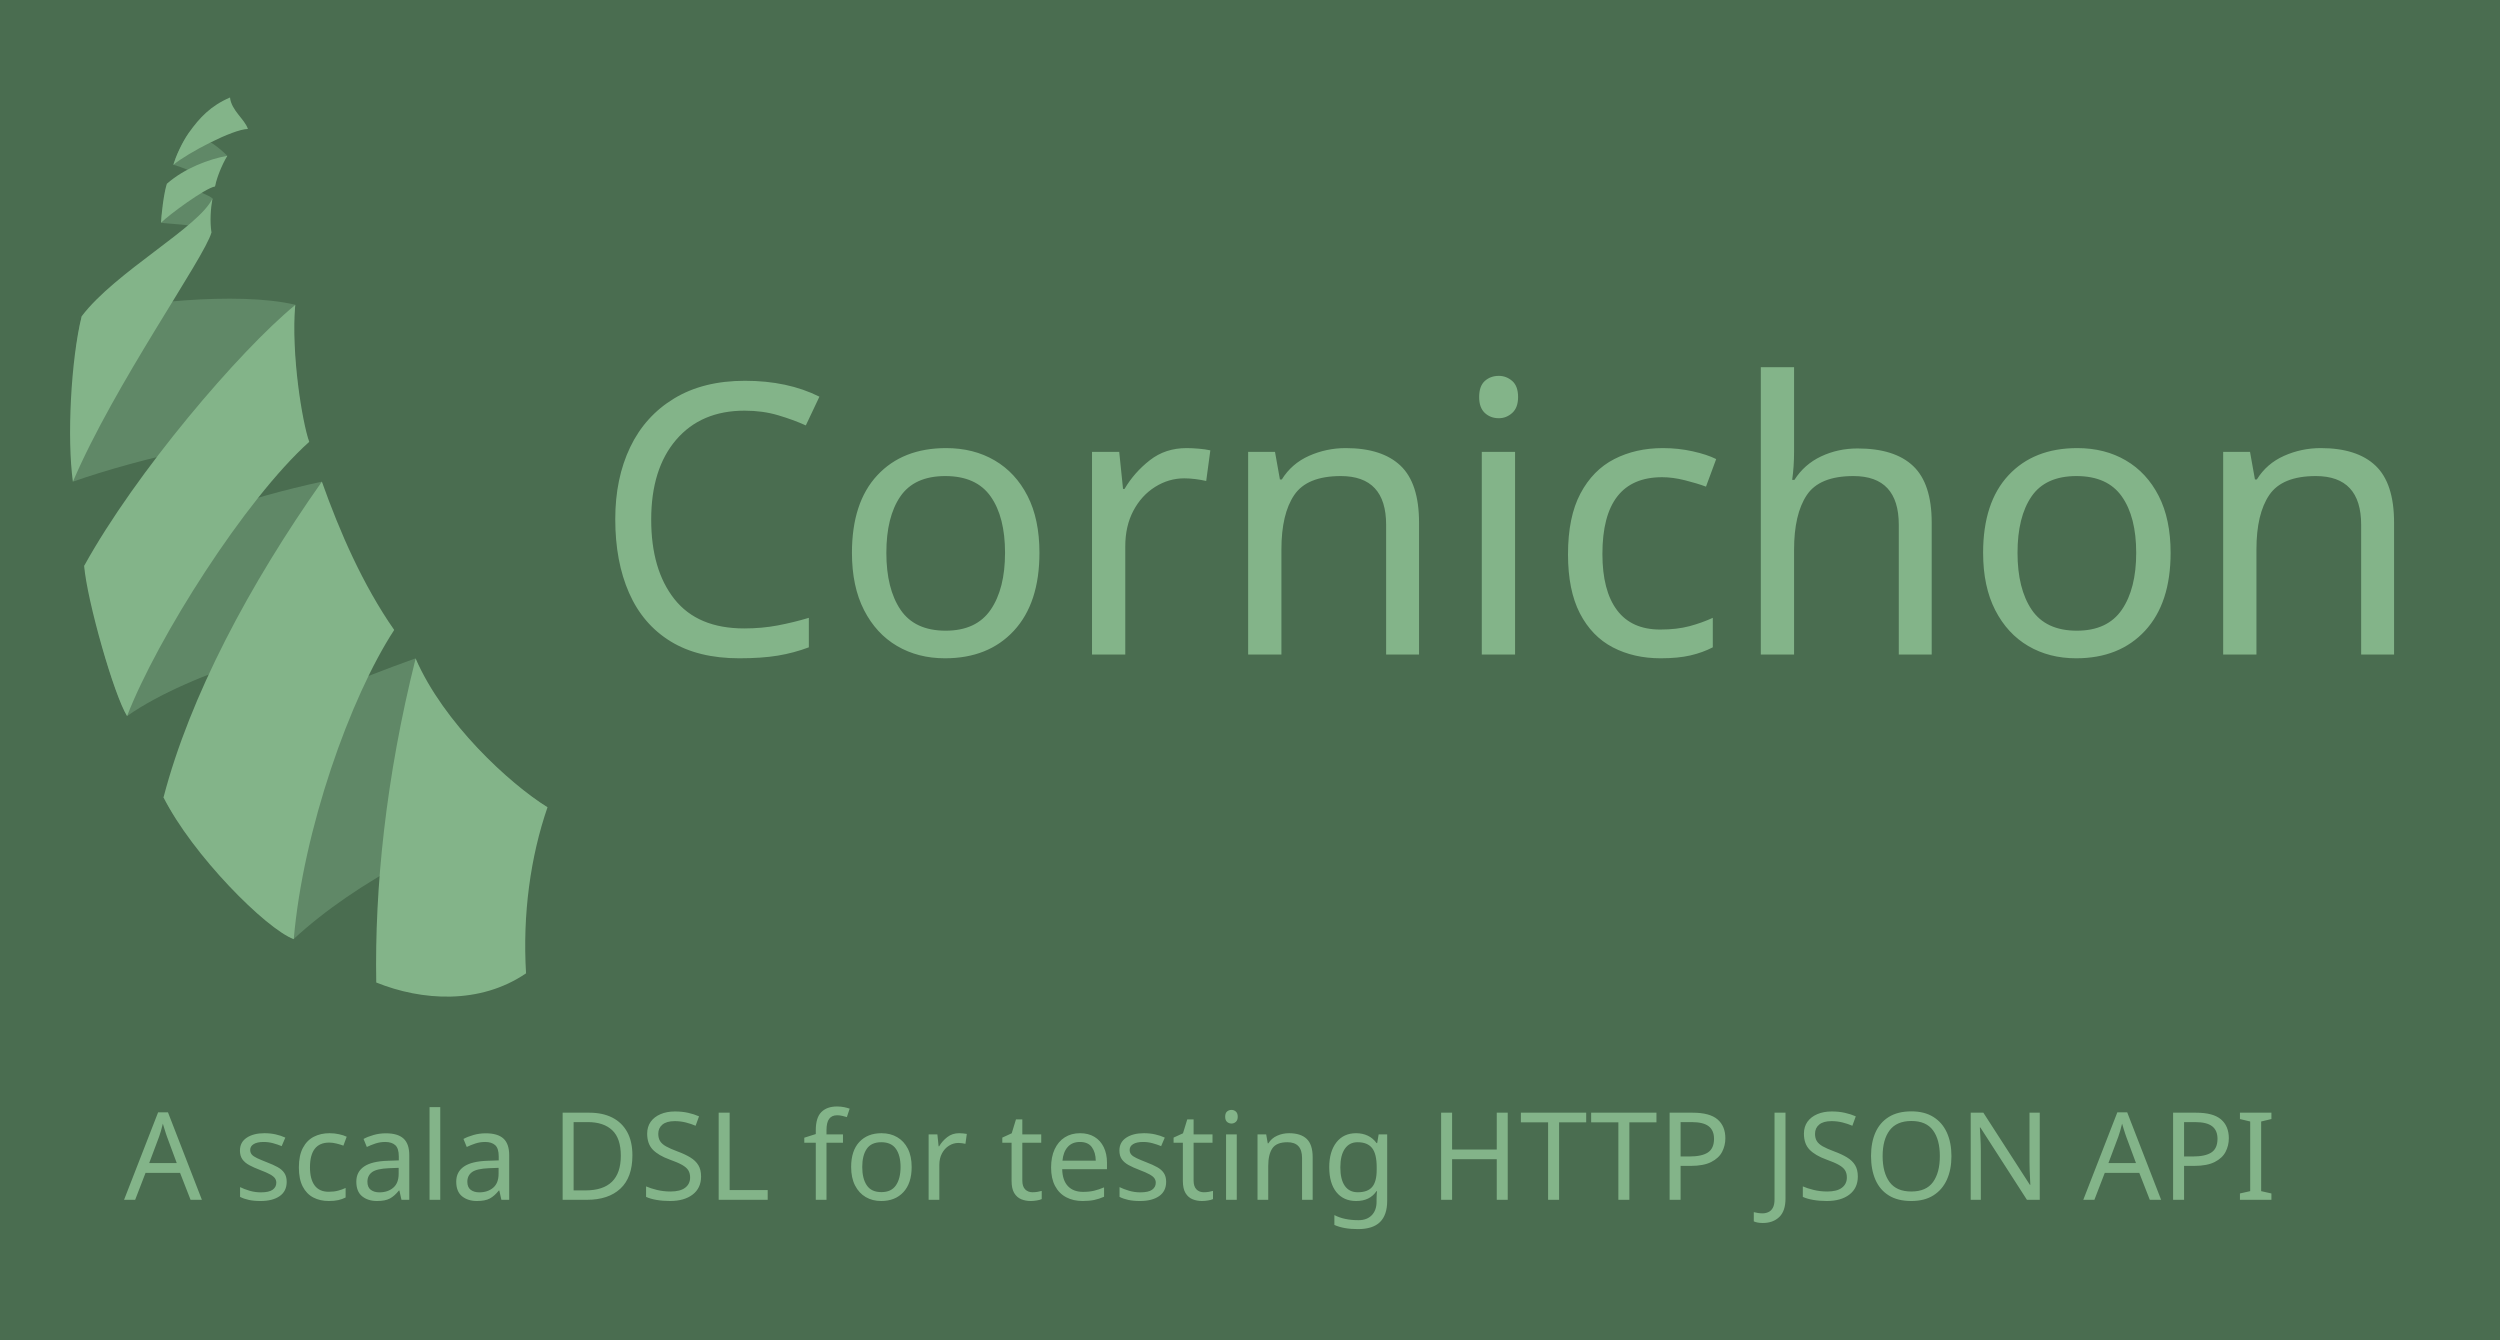
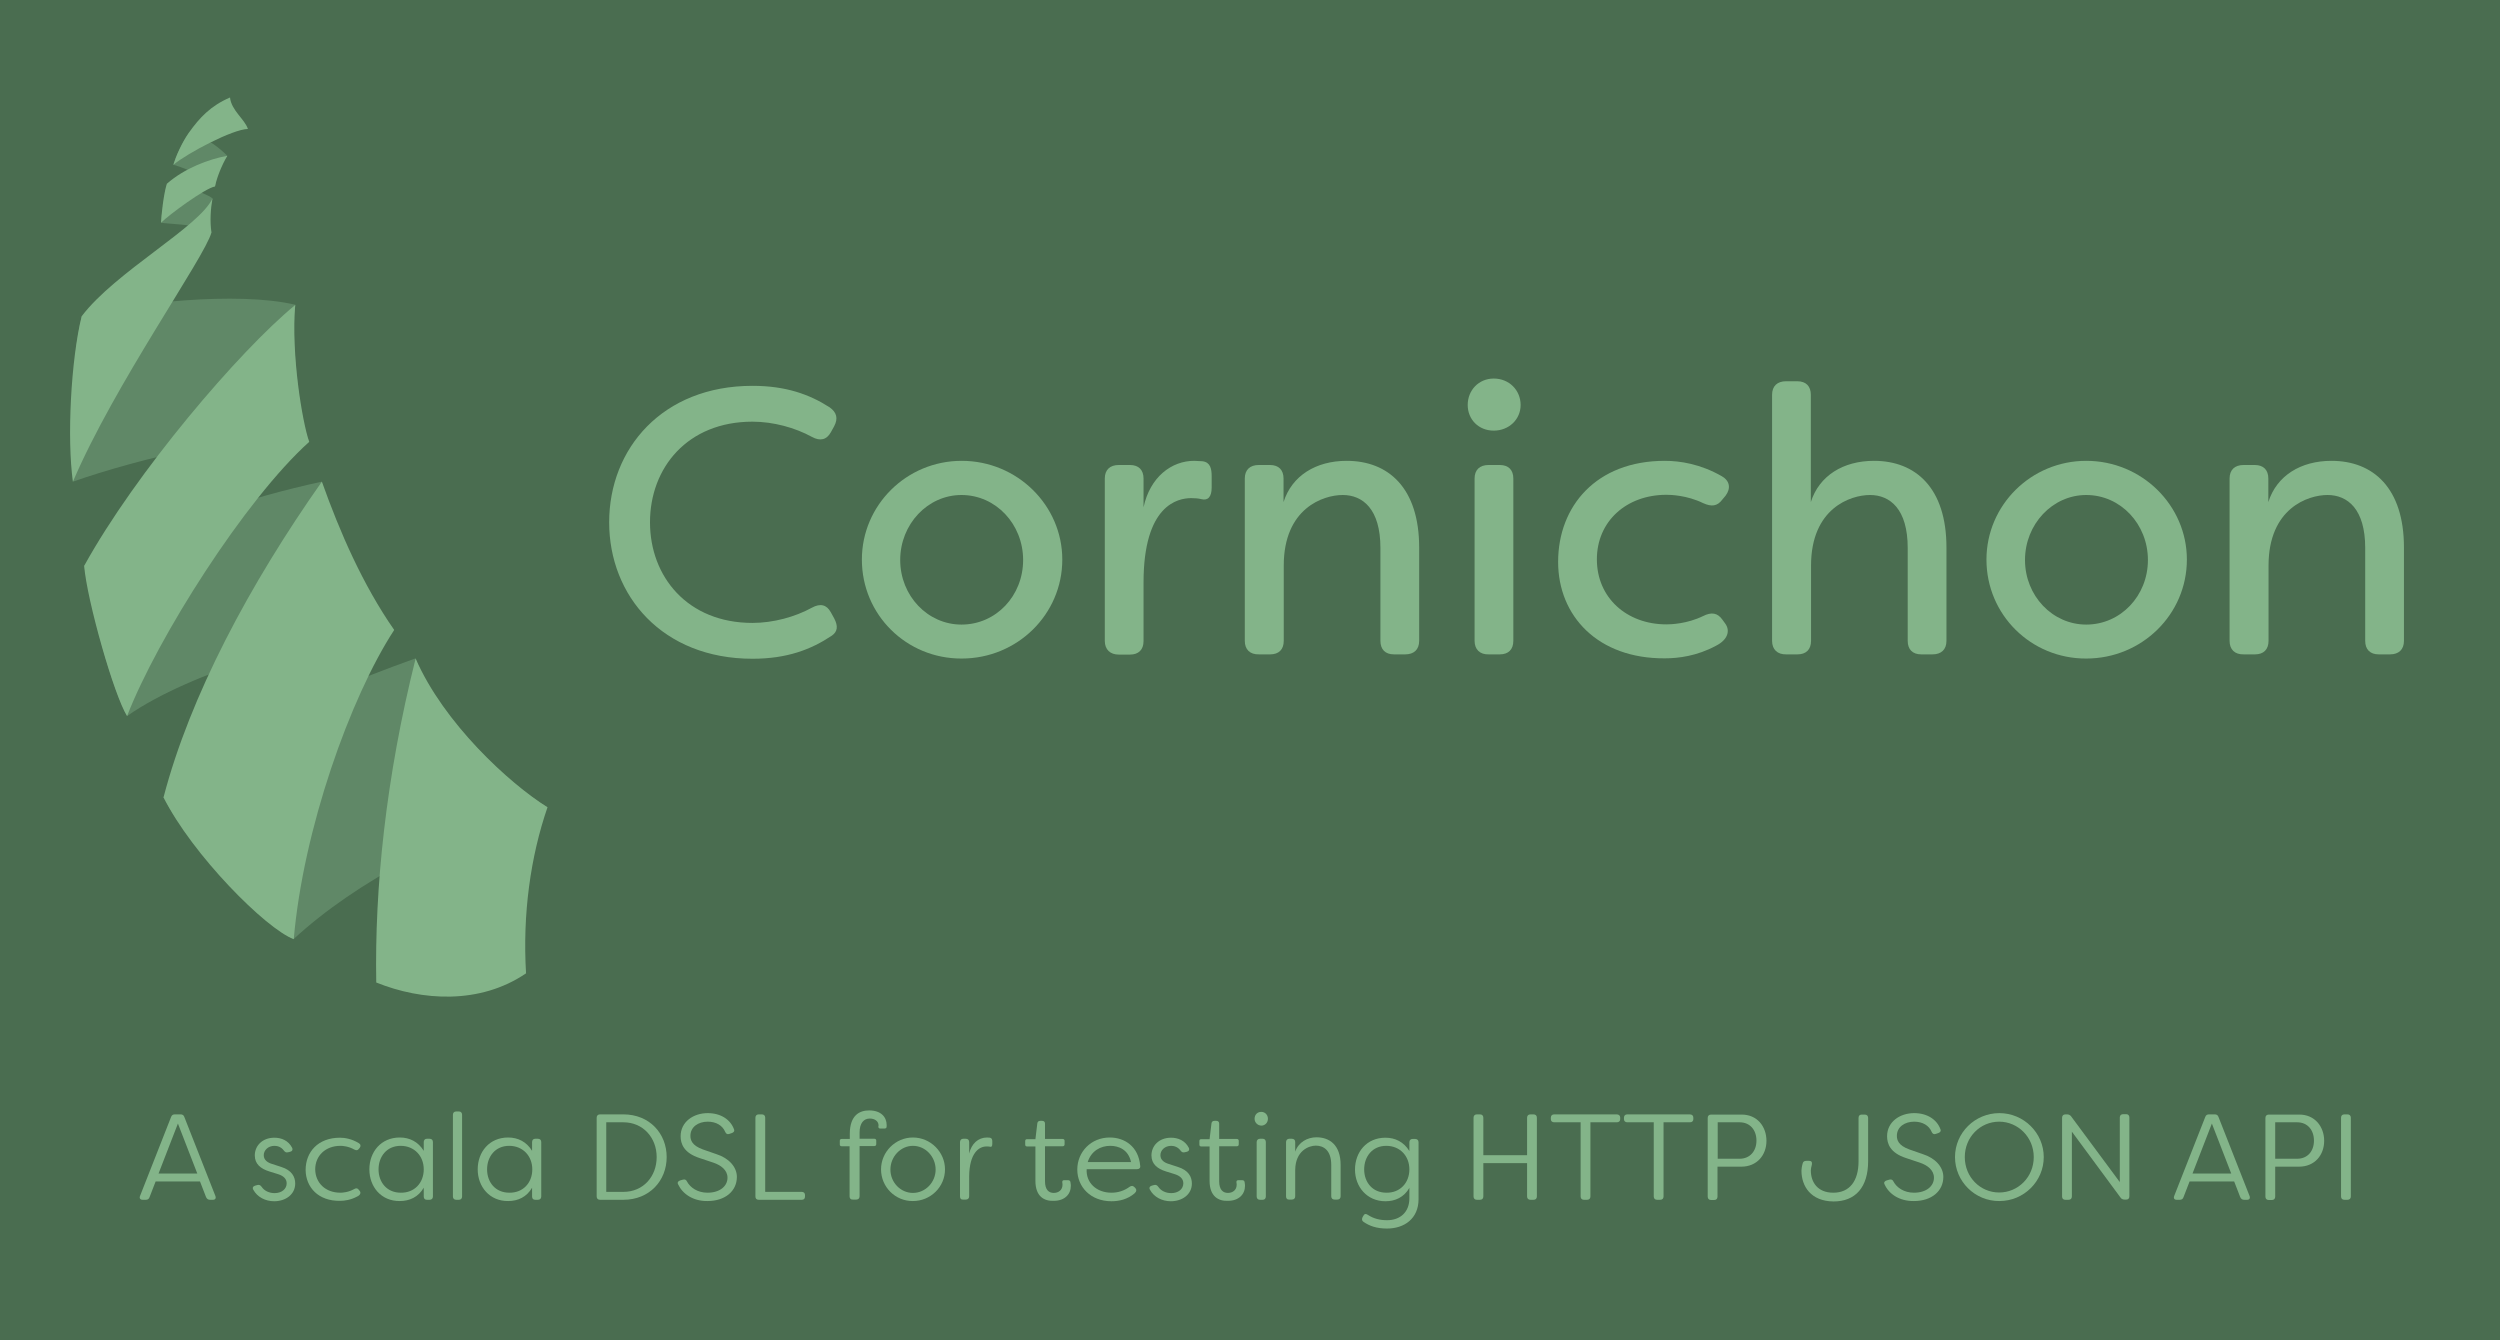
<svg xmlns="http://www.w3.org/2000/svg" version="1.1" id="Layer_1" x="0px" y="0px" viewBox="0 0 1200 643" enable-background="new 0 0 1200 643" xml:space="preserve">
  <rect x="-15" y="-11.7" fill="#4A6D50" width="1230" height="668.7" />
  <g>
    <g>
      <g>
        <path fill="#608867" d="M154.4,231.2c-36.4,8-67.1,18.4-114,40.4C44.7,296.8,53,328,61,343.7c30.1-21.2,92.5-39.6,128.2-41.3     C166.6,272.8,158.2,247.3,154.4,231.2" />
        <path fill="#608867" d="M199.5,316c-63,22.6-90.7,39.7-121.1,66.7c9,17.2,40.2,56.3,62.5,68.1c29.4-27.3,77.7-53.3,121.9-63.3     C237.2,372.5,205,334.8,199.5,316" />
        <path fill="#608867" d="M141.8,146.3c-27.6-6.6-79.7-0.9-102.5,5.5c-5.1,19.4-5.3,55.1-4.3,79.4c29.7-10.5,90.9-25.9,113.5-19.2     C143.6,203.5,139.3,157.3,141.8,146.3" />
        <path fill="#608867" d="M96.9,92.6c-5.5-2.2-13.6-4.5-16.7-4.3c-0.7,1.7-2.6,14.1-2.9,18.6c3.1,0.6,15.4,0.7,21.6,3.2     c1.1,0.4,2,0.9,2.6,1.5c-2.5-4.7-0.6-13.5,0.5-16.4C101.1,94.5,99.2,93.5,96.9,92.6" />
        <path fill="#608867" d="M94.8,64.9c-1.3-0.5-2.7-1-4-1.3c-3,4.2-5.9,10.3-7.6,15.5c1.8,0.5,3.7,1.1,5.6,1.9     c5.2,2.1,10.4,5.2,14.4,8.5c0.8-4.7,1.7-10.1,5.9-14.7C105.2,70.8,100,67.1,94.8,64.9" />
      </g>
      <g id="Front">
        <path display="none" fill="#83B489" d="M202.8,477.5c11.9,4.8,29.8,3.2,49.6-10.4c27.5-19.4,43.5-50.4,10.3-79.7     C246.4,373,213,347.1,199.5,316C185.1,373.5,184.6,439.6,202.8,477.5z" />
        <path fill="#83B489" d="M180.6,471.6c21.8,8.8,49.7,10.7,71.9-4.4c-1.7-28.3,2.1-55.9,10.3-79.7c-18.5-11.6-49.8-40.4-63.3-71.4     C185.1,373.5,179.8,426.6,180.6,471.6z" />
        <path display="none" fill="#83B489" d="M192.5,464c29.8,2.9,50.9,10.9,74.4-0.1c-10.2-26.6-12.7-54.8-4.1-76.5     c-18.5-11.6-49.8-40.4-63.3-71.4C185.1,373.5,191.7,419.1,192.5,464z" />
        <path fill="#83B489" d="M141,450.8c4.5-52.4,27-115.9,48.2-148.4c-15.2-22-26-46.8-34.7-71.2c-34.6,49.1-63.3,102.8-76,151.5     C92.2,410.2,127.7,445.9,141,450.8z" />
        <path fill="#83B489" d="M61,343.7c14.5-37.5,56.7-104,87.4-131.6c-3.3-9.6-8.7-41.8-6.7-65.7c-26.9,22.1-76.6,80.4-101.3,125.2     C41.7,288.1,54.8,334,61,343.7z" />
        <path fill="#83B489" d="M39.2,151.8c16.2-21.4,56.7-43,62.8-56.6c-0.9,5-1.3,11-0.5,16.4c-3.2,11.9-46.6,72.9-66.5,119.6     C32.1,210.7,34,172.9,39.2,151.8z" />
        <path fill="#83B489" d="M77.3,106.9c3.8-3.8,21-16.5,25.9-17.4c0.9-4.4,3.3-10.3,5.9-14.7c-8.7,1.5-20.6,6-29,13.4     C78.5,93.1,77.4,103.7,77.3,106.9z" />
        <path fill="#83B489" d="M83.2,79.1c6.9-5.7,28.6-17.1,35.8-17.2c-1.6-4.8-7.9-8.8-8.6-15.1c-9.3,4-14.6,9.7-19.6,16.7     C87.2,68.6,84.4,75.1,83.2,79.1z" />
      </g>
    </g>
-     <text transform="matrix(1 0 0 1 284.2624 314.166)" fill="#83B489" font-family="'FilsonSoftRegular'" font-size="181.471px">Cornichon</text>
+     <g>
+       <path fill="#83B489" d="M292.4,250.7c0-35.4,25.6-65.5,68.8-65.5c15.8,0,27.2,4,37,10.3c3.4,2.4,4.2,5.3,2.2,9.1l-1.6,2.9    c-2,3.6-5.1,4.4-9.1,2.2c-8-4.4-18.5-7.3-28.5-7.3c-31.2,0-49.2,22.1-49.2,48.3c0,26.1,18,48.3,49.2,48.3c10,0,20.5-2.9,28.5-7.3    c4-2.2,7.1-1.5,9.1,2.2l1.6,2.9c2,3.8,1.6,6.4-1.1,8.3c-10,6.7-21.6,11.1-38.1,11.1C318,316.2,292.4,286,292.4,250.7z" />
+       <path fill="#83B489" d="M413.7,268.6c0-26.1,21.4-47.4,47.9-47.4c26.7,0,48.3,21.4,48.3,47.4c0,26.3-21.6,47.5-48.3,47.5    C435.1,316.2,413.7,295.1,413.7,268.6z M491.1,268.8c0-17.2-13.1-31.2-29.6-31.2c-16.2,0-29.4,14-29.4,31.2s13.2,31,29.4,31    C478.1,299.8,491.1,286,491.1,268.8z" />
+       <path fill="#83B489" d="M530.3,307.6v-77.9c0-4.2,2.5-6.5,6.7-6.5h5.4c4.2,0,6.5,2.4,6.5,6.5v13.8c3.1-14.5,13.4-22.3,24.3-22.3    l4,0.2c3.8,0.5,4.4,3.6,4.4,7.3v5.3c0,4.5-1.8,6.4-4.9,5.6c-1.6-0.4-3.3-0.5-4.9-0.5c-6.5,0-22.9,3.3-22.9,40.5v28.1    c0,4.2-2.4,6.5-6.5,6.5H537C532.9,314.2,530.3,311.8,530.3,307.6z" />
+       <path fill="#83B489" d="M597.5,307.6v-77.9c0-4.2,2.5-6.5,6.7-6.5h5.4c4.2,0,6.5,2.4,6.5,6.5V241c4-12.7,15.6-19.8,30.3-19.8    c20.1,0,34.8,13.1,34.8,41.6v44.8c0,4.2-2.5,6.5-6.7,6.5h-5.4c-4.2,0-6.5-2.4-6.5-6.5V263c0-18.7-8.5-25.4-18.1-25.4    c-9.4,0-28.3,6.4-28.3,33.9v36.1c0,4.2-2.4,6.5-6.5,6.5h-5.4C600,314.2,597.5,311.8,597.5,307.6z" />
+       <path fill="#83B489" d="M704.5,194.4c0-7.1,5.3-12.7,12.5-12.7c7.4,0,12.9,5.6,12.9,12.7c0,6.9-5.6,12.3-12.9,12.3    S704.5,201.3,704.5,194.4z M707.8,307.6v-77.9c0-4.2,2.5-6.5,6.7-6.5h5.4c4.2,0,6.5,2.4,6.5,6.5v77.9c0,4.2-2.4,6.5-6.5,6.5h-5.4    C710.4,314.2,707.8,311.8,707.8,307.6z" />
+       <path fill="#83B489" d="M747.9,269.7c0-26.7,18.3-48.5,51.2-48.5c7.3,0,17.1,1.5,27.4,7.4c3.8,2.2,4.4,5.8,1.8,9.3l-1.5,1.8    c-2.5,3.4-5.3,3.6-9.3,1.8c-7.8-3.8-15.6-4-17.6-4c-19.2,0-33.4,12.7-33.4,31c0,18.3,14.2,31.2,33.4,31.2c2,0,9.8-0.2,17.6-4    c4-2,6.9-1.6,9.3,1.8l1.3,1.8c2.5,3.4,1.3,7.8-4.5,10.7c-9.1,4.9-18,6-24.5,6C767,316.2,747.9,295.7,747.9,269.7z" />
+       <path fill="#83B489" d="M850.6,307.6V189.5c0-4.2,2.5-6.5,6.7-6.5h5.4c4.2,0,6.5,2.4,6.5,6.5V241c4-12.7,15.6-19.8,30.3-19.8    c20.1,0,34.8,13.1,34.8,41.6v44.8c0,4.2-2.5,6.5-6.7,6.5h-5.4c-4.2,0-6.5-2.4-6.5-6.5V263c0-18.7-8.5-25.4-18.1-25.4    c-9.4,0-28.3,6.4-28.3,33.9v36.1c0,4.2-2.4,6.5-6.5,6.5h-5.4C853.2,314.2,850.6,311.8,850.6,307.6z" />
+       <path fill="#83B489" d="M953.5,268.6c0-26.1,21.4-47.4,47.9-47.4c26.7,0,48.3,21.4,48.3,47.4c0,26.3-21.6,47.5-48.3,47.5    C974.9,316.2,953.5,295.1,953.5,268.6z M1031,268.8c0-17.2-13.1-31.2-29.6-31.2c-16.2,0-29.4,14-29.4,31.2s13.2,31,29.4,31    C1017.9,299.8,1031,286,1031,268.8z" />
+       <path fill="#83B489" d="M1070.2,307.6v-77.9c0-4.2,2.5-6.5,6.7-6.5h5.4c4.2,0,6.5,2.4,6.5,6.5V241c4-12.7,15.6-19.8,30.3-19.8    c20.1,0,34.8,13.1,34.8,41.6v44.8c0,4.2-2.5,6.5-6.7,6.5h-5.4c-4.2,0-6.5-2.4-6.5-6.5V263c0-18.7-8.5-25.4-18.1-25.4    c-9.4,0-28.3,6.4-28.3,33.9v36.1c0,4.2-2.4,6.5-6.5,6.5h-5.4C1072.7,314.2,1070.2,311.8,1070.2,307.6z" />
+     </g>
  </g>
-   <text transform="matrix(1 0 0 1 59.5488 575.9079)" fill="#83B489" font-family="'FilsonSoftBook'" font-size="58.558px">A scala DSL for testing HTTP JSON API</text>
+   <g>
+     <path fill="#83B489" d="M67.2,574.1l14.9-37.9c0.3-0.9,0.9-1.3,1.8-1.3h2.8c0.9,0,1.5,0.4,1.8,1.3l14.9,37.9   c0.4,1.1-0.1,1.8-1.2,1.8h-1.4c-0.9,0-1.5-0.4-1.9-1.3l-2.9-7.5H74.7l-2.9,7.5c-0.3,0.9-0.9,1.3-1.8,1.3h-1.5   C67.3,575.9,66.8,575.2,67.2,574.1z M94.7,563.3l-9.3-24l-9.3,24H94.7z" />
+     <path fill="#83B489" d="M121.6,571.1c-0.6-1-0.1-1.7,0.9-2l1.1-0.3c0.9-0.2,1.4,0.1,2,0.9c1.2,1.8,3.5,3,6.2,3   c3.3,0,5.8-1.9,5.8-4.7c0-2.2-1.6-3.6-4.1-4.4l-4.2-1.3c-4.2-1.3-7-3.6-7-7.7c0-4.6,3.6-8.5,9.4-8.5c3.3,0,6.7,1.3,8.5,4.8   c0.5,1,0,1.8-1.1,2l-0.9,0.2c-0.9,0.2-1.4-0.1-2-0.9c-1.1-1.5-2.8-2.2-4.4-2.2c-3.2,0-5.2,2.2-5.2,4.5c0,2.4,2,3.6,4,4.2l4.3,1.4   c5.2,1.6,6.8,4.8,6.8,8c0,5.3-4.7,8.5-10.1,8.5C127.4,576.6,123.5,574.6,121.6,571.1z" />
+     <path fill="#83B489" d="M146.7,561.6c0-8.6,5.9-15.5,16.5-15.5c2.2,0,5.6,0.5,9,2.6c0.9,0.5,1.1,1.4,0.5,2.2l-0.4,0.5   c-0.6,0.8-1.2,0.9-2.2,0.4c-2.8-1.6-5.6-1.8-6.7-1.8c-7.2,0-12.1,4.8-12.1,11.3c0.1,6.5,4.9,11.2,12.1,11.2c1.1,0,3.9-0.2,6.7-1.8   c0.9-0.5,1.6-0.4,2.2,0.5l0.4,0.5c0.6,0.8,0.3,1.9-1.2,2.6c-3.1,1.7-6.2,2.1-8.2,2.1C152.8,576.6,146.8,569.9,146.7,561.6z" />
+     <path fill="#83B489" d="M177.3,561.3c0-8.4,5.6-15.3,14.6-15.3c4.7,0,8.8,2,11.5,6.4v-4.2c0-0.9,0.5-1.6,1.5-1.6h1.3   c1,0,1.6,0.6,1.6,1.6v26.1c0,1-0.6,1.6-1.6,1.6h-1.3c-1,0-1.5-0.6-1.5-1.6v-4.2c-2.6,4.5-6.8,6.4-11.5,6.4   C183,576.6,177.3,569.7,177.3,561.3z M203.4,561.3c0-6.4-4.5-11.3-11.1-11.3c-6.7,0-10.6,5.2-10.6,11.3s3.9,11.2,10.7,11.2   C198.8,572.6,203.4,567.9,203.4,561.3z" />
+     <path fill="#83B489" d="M217.4,574.3v-39.2c0-1,0.6-1.6,1.6-1.6h1.3c0.9,0,1.5,0.6,1.5,1.6v39.2c0,1-0.6,1.6-1.5,1.6H219   C218,575.9,217.4,575.3,217.4,574.3z" />
+     <path fill="#83B489" d="M229.3,561.3c0-8.4,5.6-15.3,14.6-15.3c4.7,0,8.8,2,11.5,6.4v-4.2c0-0.9,0.5-1.6,1.5-1.6h1.3   c1,0,1.6,0.6,1.6,1.6v26.1c0,1-0.6,1.6-1.6,1.6h-1.3c-1,0-1.5-0.6-1.5-1.6v-4.2c-2.6,4.5-6.8,6.4-11.5,6.4   C235.1,576.6,229.3,569.7,229.3,561.3z M255.5,561.3c0-6.4-4.5-11.3-11.1-11.3c-6.7,0-10.6,5.2-10.6,11.3s3.9,11.2,10.7,11.2   C250.9,572.6,255.5,567.9,255.5,561.3z" />
+     <path fill="#83B489" d="M286.4,574.3v-37.8c0-1,0.6-1.6,1.6-1.6h11.2c12.6,0,20.8,9.2,20.8,20.5s-8.2,20.5-20.8,20.5h-11.2   C287,575.9,286.4,575.3,286.4,574.3z M299.2,572.1c9.7,0,16-7.5,16-16.7s-6.4-16.7-16-16.7H291v33.4H299.2z" />
+     <path fill="#83B489" d="M325.5,568.5c-0.5-0.9,0-1.6,1-1.9l1.4-0.4c0.9-0.2,1.5,0.1,1.9,1c1.5,2.8,5,5.3,9.8,5.3   c6,0,9.6-3.2,9.6-7.2c0-3.7-3.2-6-6.7-7.2l-6.6-2.2c-7.8-2.5-9.2-7-9.2-10.5c0-6.9,6.1-11.1,13-11.1c6.3,0,10.9,3.1,12.6,7.7   c0.4,0.9-0.1,1.6-1.1,1.9l-1.2,0.4c-0.9,0.3-1.5-0.1-1.9-1c-1.3-3.1-4.4-4.9-8.4-4.9c-4.5,0-8.3,2.5-8.3,6.8c0,2,0.7,4.6,5.9,6.5   l6.6,2.3c6,1.9,9.8,6.2,9.8,10.9c0,6.8-5.6,11.6-14.1,11.6C332.6,576.6,327.6,573,325.5,568.5z" />
+     <path fill="#83B489" d="M362.6,574.3v-37.8c0-1,0.6-1.6,1.6-1.6h1.5c1,0,1.6,0.6,1.6,1.6v35.6h17.6c0.9,0,1.5,0.6,1.5,1.5v0.7   c0,1-0.5,1.6-1.5,1.6h-20.7C363.1,575.9,362.6,575.3,362.6,574.3z" />
+     <path fill="#83B489" d="M407.8,574.3v-24.1H404c-0.6,0-0.9-0.3-0.9-0.9v-1.7c0-0.6,0.3-0.9,0.9-0.9h3.9v-2.4   c0-9.2,4.9-11.3,9.3-11.3c5.6,0,8.4,3.1,8.4,7.1c0,0.3,0,0.7-0.1,1.1c-0.1,0.3-0.5,0.5-0.8,0.5h-2.2c-0.5,0-0.9-0.3-0.9-0.9   c0.1-0.3,0.1-0.5,0.1-0.6c0-2-1.8-3.3-4.2-3.3c-2.9,0-4.9,2.2-4.9,6.7v3h7.1c0.6,0,0.9,0.4,0.9,0.9v1.7c0,0.6-0.4,0.9-0.9,0.9h-7.1   v24.1c0,1-0.6,1.6-1.6,1.6h-1.5C408.4,575.9,407.8,575.3,407.8,574.3z" />
+     <path fill="#83B489" d="M422.9,561.3c0-8.4,6.9-15.3,15.3-15.3c8.5,0,15.4,7,15.4,15.3c0,8.4-6.9,15.2-15.4,15.2   C429.8,576.6,422.9,569.8,422.9,561.3z M449.1,561.4c0-6.2-4.9-11.4-10.9-11.4c-5.9,0-10.8,5.2-10.8,11.4c0,6.2,4.9,11.2,10.8,11.2   C444.2,572.6,449.1,567.5,449.1,561.4z" />
+     <path fill="#83B489" d="M460.8,574.3v-26.1c0-0.9,0.6-1.6,1.5-1.6h1.3c1,0,1.6,0.6,1.6,1.6v5.5c1.1-4.7,4.3-7.7,8.6-7.7   c0.4,0,1,0.1,1.4,0.1c0.9,0.2,1.1,0.9,1.1,1.8v1.2c0,1.1-0.4,1.6-1.2,1.3c-0.5-0.1-1.1-0.1-1.6-0.1c-3.7,0-8.2,3.3-8.3,14.4v9.5   c0,1-0.6,1.6-1.6,1.6h-1.3C461.3,575.9,460.8,575.3,460.8,574.3z" />
+     <path fill="#83B489" d="M497,566.8v-16.5h-4c-0.6,0-0.9-0.3-0.9-0.9v-1.7c0-0.6,0.3-0.9,0.9-0.9h4l0.9-7.5c0.1-0.9,0.6-1.3,1.5-1.3   h0.8c0.9,0,1.4,0.5,1.4,1.3v7.4h8.5c0.6,0,0.9,0.4,0.9,0.9v1.7c0,0.6-0.4,0.9-0.9,0.9h-8.5v16.8c0,4.3,2,5.6,4.2,5.6   c2.3,0,4.2-1.4,4.2-3.9c0-0.2,0-0.6-0.1-1.1c-0.1-0.7,0.2-1.1,0.8-1.1h2c0.5,0,0.9,0.2,1.1,0.8c0.2,0.9,0.2,1.9,0.2,1.9   c0,4-2.9,7.2-8.2,7.2C501.3,576.6,497,574.4,497,566.8z" />
+     <path fill="#83B489" d="M517.1,561.4c0-8.5,6.6-15.4,15.6-15.4c7.1,0,13.8,4.3,14.6,13.6c0.2,1-0.5,1.6-1.5,1.6h-24.2   c-0.4,6.5,4.7,11.3,11.9,11.3c3.1,0,6.1-0.9,8.8-2.9c0.8-0.5,1.5-0.5,2.2,0.2l0.5,0.5c0.6,0.7,0.6,1.6-0.4,2.5   c-3.4,2.9-7.4,3.8-11.1,3.8C523.5,576.6,517.1,569.7,517.1,561.4z M542.9,557.8c-1.3-6-5.9-7.8-10-7.8c-4.6,0-9.1,2.4-10.8,7.8   H542.9z" />
+     <path fill="#83B489" d="M552,571.1c-0.6-1-0.1-1.7,0.9-2l1.1-0.3c0.9-0.2,1.4,0.1,2,0.9c1.2,1.8,3.5,3,6.2,3c3.3,0,5.8-1.9,5.8-4.7   c0-2.2-1.6-3.6-4.1-4.4l-4.2-1.3c-4.2-1.3-7-3.6-7-7.7c0-4.6,3.6-8.5,9.4-8.5c3.3,0,6.7,1.3,8.5,4.8c0.5,1,0,1.8-1.1,2l-0.9,0.2   c-0.9,0.2-1.4-0.1-2-0.9c-1.1-1.5-2.8-2.2-4.4-2.2c-3.2,0-5.2,2.2-5.2,4.5c0,2.4,2,3.6,4,4.2l4.3,1.4c5.2,1.6,6.8,4.8,6.8,8   c0,5.3-4.7,8.5-10.1,8.5C557.8,576.6,553.9,574.6,552,571.1z" />
+     <path fill="#83B489" d="M580.6,566.8v-16.5h-4c-0.6,0-0.9-0.3-0.9-0.9v-1.7c0-0.6,0.3-0.9,0.9-0.9h4l0.9-7.5   c0.1-0.9,0.6-1.3,1.5-1.3h0.8c0.9,0,1.4,0.5,1.4,1.3v7.4h8.5c0.6,0,0.9,0.4,0.9,0.9v1.7c0,0.6-0.4,0.9-0.9,0.9h-8.5v16.8   c0,4.3,2,5.6,4.2,5.6c2.3,0,4.2-1.4,4.2-3.9c0-0.2,0-0.6-0.1-1.1c-0.1-0.7,0.2-1.1,0.8-1.1h2c0.5,0,0.9,0.2,1.1,0.8   c0.2,0.9,0.2,1.9,0.2,1.9c0,4-2.9,7.2-8.2,7.2C585,576.6,580.6,574.4,580.6,566.8z" />
+     <path fill="#83B489" d="M602.2,537c0-1.9,1.3-3.3,3.2-3.3c1.8,0,3.2,1.4,3.2,3.3c0,1.9-1.4,3.3-3.2,3.3   C603.6,540.2,602.2,538.8,602.2,537z M603.2,574.3v-26.1c0-0.9,0.6-1.6,1.6-1.6h1.3c0.9,0,1.5,0.6,1.5,1.6v26.1   c0,1-0.6,1.6-1.5,1.6h-1.3C603.8,575.9,603.2,575.3,603.2,574.3z" />
+     <path fill="#83B489" d="M617.3,574.3v-26.1c0-0.9,0.6-1.6,1.5-1.6h1.3c1,0,1.6,0.6,1.6,1.6v4.6c1.6-4.6,5.9-6.9,10.2-6.9   c6.2,0,11.6,3.6,11.6,13.3v15c0,1-0.6,1.6-1.6,1.6h-1.3c-1,0-1.6-0.6-1.6-1.6v-15c0-7.1-3.7-9.3-7.4-9.3c-3.2,0-9.8,2.3-9.9,11.7   v12.6c0,1-0.6,1.6-1.6,1.6h-1.3C617.9,575.9,617.3,575.3,617.3,574.3z" />
+     <path fill="#83B489" d="M654.5,586.5c-0.8-0.5-0.9-1.3-0.5-2.2l0.4-0.7c0.5-1,1.2-1.1,2.1-0.5c2.9,1.9,5.9,2.6,9.3,2.6   c6.3,0,10.7-3.9,10.7-10.5v-5c-2.6,4.5-6.8,6.4-11.5,6.4c-8.8,0-14.6-6.9-14.6-15.2c0-8.4,5.6-15.3,14.6-15.3c4.7,0,8.8,2,11.5,6.4   v-4.2c0-0.9,0.5-1.6,1.5-1.6h1.3c1,0,1.6,0.6,1.6,1.6v27.3c0,9.4-6.9,14.1-15.1,14.1C660.8,589.7,657.4,588.5,654.5,586.5z    M676.5,561.3c0-6.4-4.5-11.3-11.1-11.3c-6.7,0-10.6,5.2-10.6,11.3s3.9,11.2,10.7,11.2C671.9,572.6,676.5,567.9,676.5,561.3z" />
+     <path fill="#83B489" d="M707.3,574.3v-37.8c0-1,0.6-1.6,1.6-1.6h1.5c1,0,1.6,0.6,1.6,1.6v18h21v-18c0-1,0.6-1.6,1.6-1.6h1.5   c1,0,1.6,0.6,1.6,1.6v37.8c0,1-0.6,1.6-1.6,1.6h-1.5c-1,0-1.6-0.6-1.6-1.6v-16h-21v16c0,1-0.6,1.6-1.6,1.6h-1.5   C707.9,575.9,707.3,575.3,707.3,574.3z" />
+     <path fill="#83B489" d="M777.7,536.5v0.7c0,0.9-0.6,1.5-1.6,1.5h-12.7v35.6c0,1-0.6,1.6-1.6,1.6h-1.5c-1,0-1.6-0.6-1.6-1.6v-35.6   h-12.7c-1,0-1.6-0.6-1.6-1.5v-0.7c0-1,0.6-1.6,1.6-1.6h30C777.1,534.9,777.7,535.5,777.7,536.5z" />
+     <path fill="#83B489" d="M812.8,536.5v0.7c0,0.9-0.6,1.5-1.6,1.5h-12.7v35.6c0,1-0.6,1.6-1.6,1.6h-1.5c-1,0-1.6-0.6-1.6-1.6v-35.6   h-12.7c-1,0-1.6-0.6-1.6-1.5v-0.7c0-1,0.6-1.6,1.6-1.6h30C812.2,534.9,812.8,535.5,812.8,536.5z" />
+     <path fill="#83B489" d="M847.9,547.6c0,6.8-4.5,12.4-12.1,12.4h-11.4v14.4c0,1-0.6,1.6-1.6,1.6h-1.5c-1,0-1.6-0.6-1.6-1.6v-37.8   c0-1,0.6-1.6,1.6-1.6h14.5C843.5,534.9,847.9,540.8,847.9,547.6z M843.1,547.5c0-5-3-8.8-8.1-8.8h-10.5v17.5h10.5   C840,556.2,843.1,552.5,843.1,547.5z" />
+     <path fill="#83B489" d="M864.7,561.9c0-0.6,0.2-2.2,0.6-3.5c0.2-0.9,0.9-1.2,1.8-1.2h1.3c1.1,0,1.5,0.6,1.3,1.8   c-0.3,1.1-0.5,2.2-0.5,2.8c0,5.6,3.2,10.7,10.8,10.7c7.8,0,12.1-5.6,12.1-15.1v-20.8c0-1,0.5-1.6,1.5-1.6h1.5c1,0,1.6,0.6,1.6,1.6   v20.8c0,12.5-6.1,19.3-16.6,19.3C869.1,576.6,864.7,569.3,864.7,561.9z" />
+     <path fill="#83B489" d="M904.6,568.5c-0.5-0.9,0-1.6,1-1.9l1.4-0.4c0.9-0.2,1.5,0.1,1.9,1c1.5,2.8,5,5.3,9.8,5.3   c6,0,9.6-3.2,9.6-7.2c0-3.7-3.2-6-6.7-7.2l-6.6-2.2c-7.8-2.5-9.2-7-9.2-10.5c0-6.9,6.1-11.1,13-11.1c6.3,0,10.9,3.1,12.6,7.7   c0.4,0.9-0.1,1.6-1.1,1.9l-1.2,0.4c-0.9,0.3-1.5-0.1-1.9-1c-1.3-3.1-4.4-4.9-8.4-4.9c-4.5,0-8.3,2.5-8.3,6.8c0,2,0.7,4.6,5.9,6.5   l6.6,2.3c6,1.9,9.8,6.2,9.8,10.9c0,6.8-5.6,11.6-14.1,11.6C911.6,576.6,906.6,573,904.6,568.5z" />
+     <path fill="#83B489" d="M938.4,555.4c0-11.7,9.6-21.1,21.3-21.1c11.7,0,21.3,9.5,21.3,21.1s-9.5,21.1-21.3,21.1   C948,576.6,938.4,567.1,938.4,555.4z M976.2,555.4c0-9.5-7.5-17-16.6-17c-9.1,0-16.5,7.4-16.5,17s7.4,17,16.5,17   C968.7,572.4,976.2,565,976.2,555.4z" />
+     <path fill="#83B489" d="M989.8,574.3v-37.8c0-1,0.6-1.6,1.6-1.6h0.8c0.8,0,1.4,0.3,1.9,0.9l23.4,31.6v-31c0-1,0.6-1.6,1.6-1.6h1.5   c0.9,0,1.5,0.6,1.5,1.6v37.8c0,1-0.5,1.6-1.5,1.6h-0.8c-0.8,0-1.5-0.3-1.9-0.9l-23.4-31.7v31.1c0,1-0.6,1.6-1.6,1.6h-1.5   C990.3,575.9,989.8,575.3,989.8,574.3z" />
+     <path fill="#83B489" d="M1043.6,574.1l14.9-37.9c0.3-0.9,0.9-1.3,1.8-1.3h2.8c0.9,0,1.5,0.4,1.8,1.3l14.9,37.9   c0.4,1.1-0.1,1.8-1.2,1.8h-1.4c-0.9,0-1.5-0.4-1.9-1.3l-2.9-7.5h-21.4l-2.9,7.5c-0.3,0.9-0.9,1.3-1.8,1.3h-1.5   C1043.7,575.9,1043.2,575.2,1043.6,574.1z M1071,563.3l-9.3-24l-9.3,24H1071z" />
+     <path fill="#83B489" d="M1115.6,547.6c0,6.8-4.5,12.4-12.1,12.4h-11.4v14.4c0,1-0.6,1.6-1.6,1.6h-1.5c-1,0-1.6-0.6-1.6-1.6v-37.8   c0-1,0.6-1.6,1.6-1.6h14.5C1111.1,534.9,1115.6,540.8,1115.6,547.6z M1110.7,547.5c0-5-3-8.8-8.1-8.8h-10.5v17.5h10.5   C1107.7,556.2,1110.7,552.5,1110.7,547.5z" />
+     <path fill="#83B489" d="M1123.7,574.3v-37.8c0-1,0.6-1.6,1.6-1.6h1.5c1,0,1.6,0.6,1.6,1.6v37.8c0,1-0.6,1.6-1.6,1.6h-1.5   C1124.3,575.9,1123.7,575.3,1123.7,574.3z" />
+   </g>
</svg>
